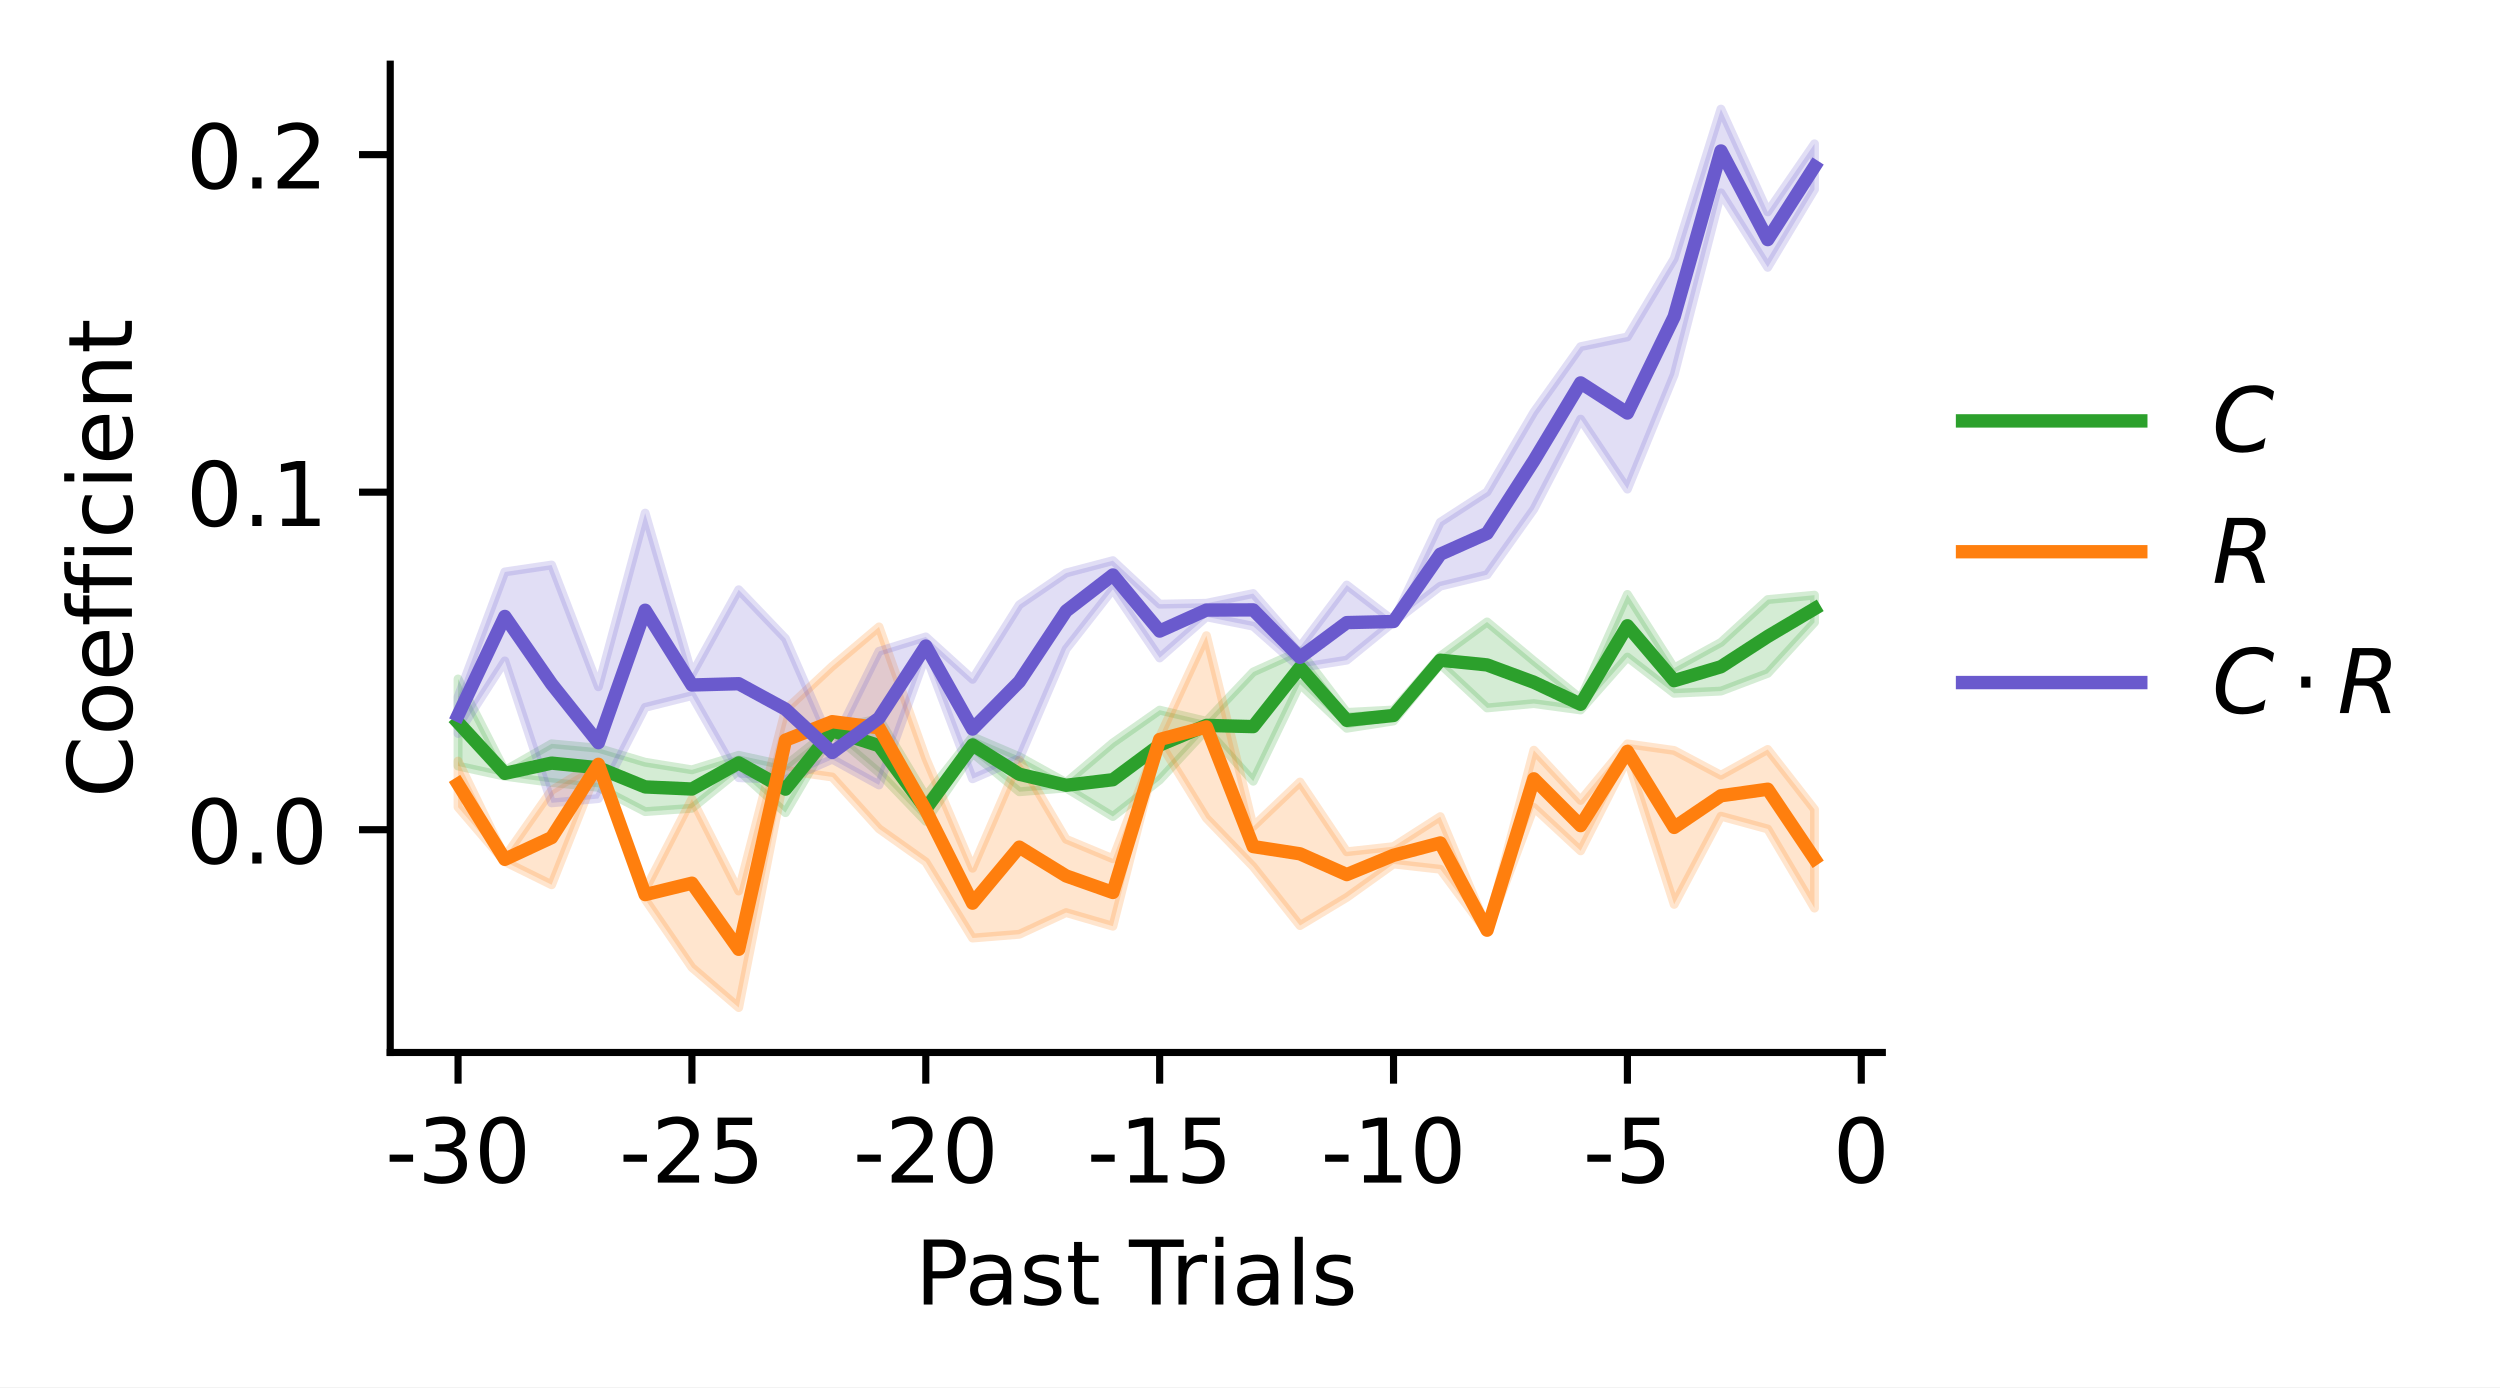
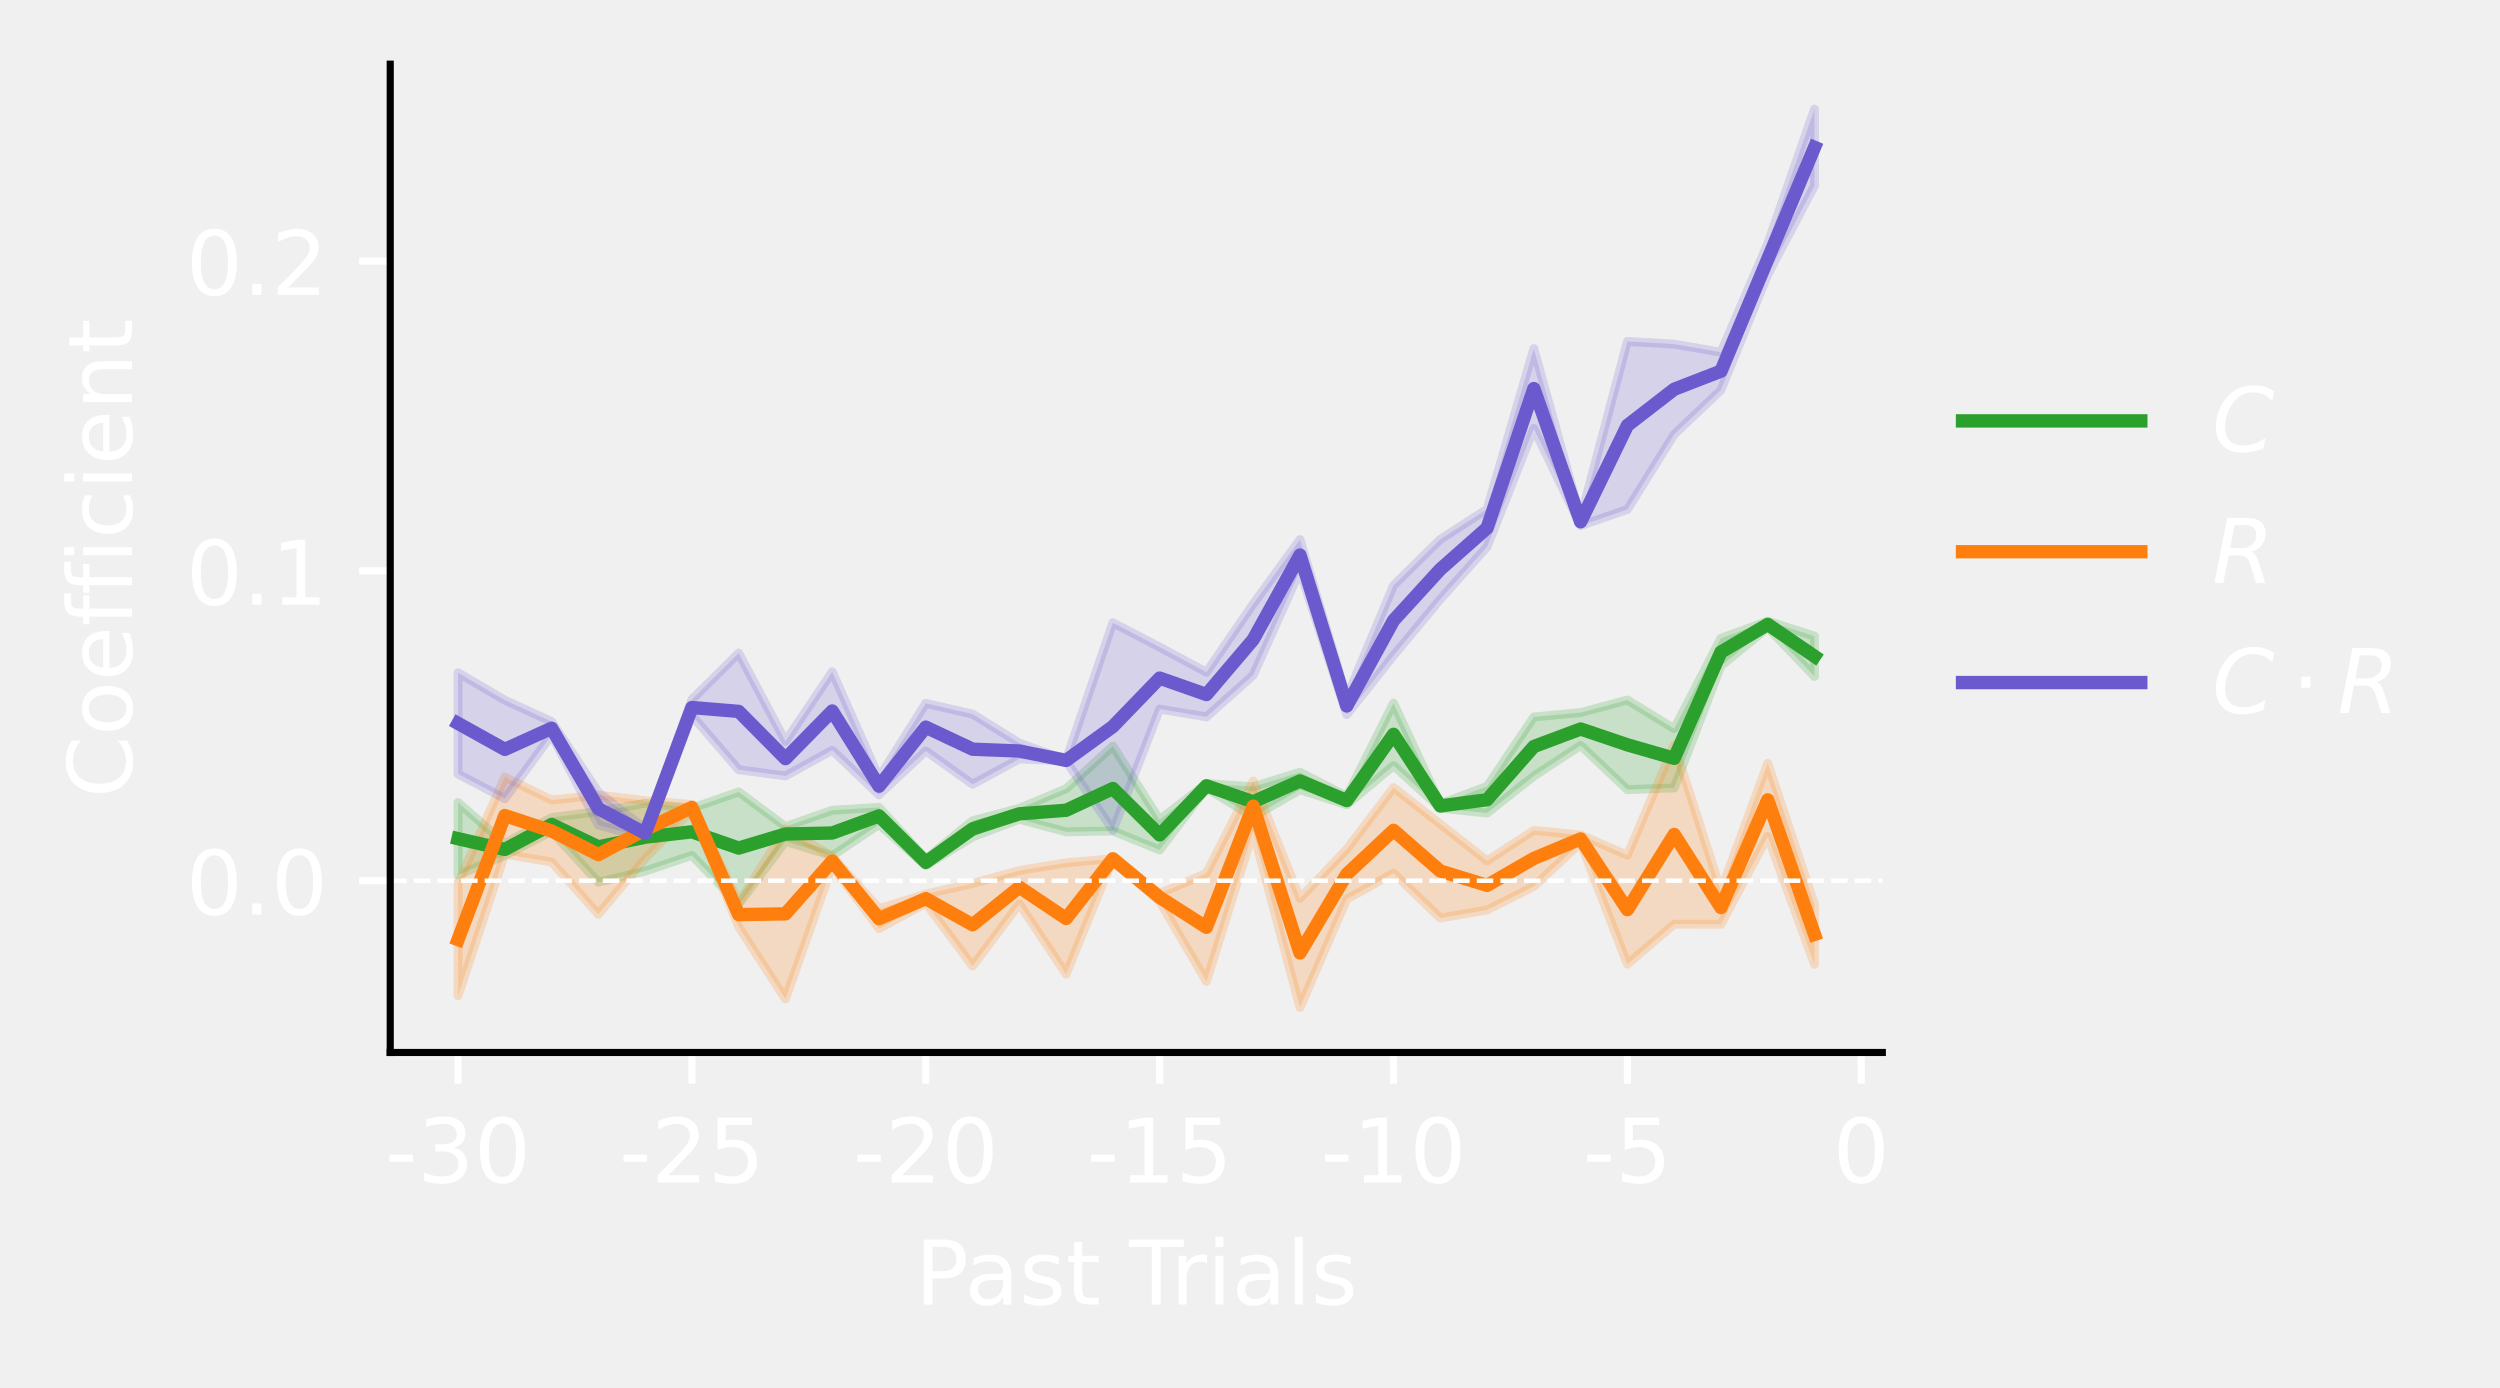
<svg xmlns="http://www.w3.org/2000/svg" xmlns:xlink="http://www.w3.org/1999/xlink" width="280.481pt" height="155.636pt" viewBox="0 0 280.481 155.636" version="1.1">
  <defs>
    <style type="text/css">*{stroke-linejoin: round; stroke-linecap: butt}</style>
  </defs>
  <g id="figure_1">
    <g id="patch_1">
-       <path d="M 0 155.636  L 280.481 155.636  L 280.481 0  L 0 0  z " style="fill: #ffffff" />
+       <path d="M 0 155.636  L 280.481 155.636  L 280.481 0  L 0 0  L 0 155.636  z " style="fill: none" />
    </g>
    <g id="axes_1">
      <g id="patch_2">
-         <path d="M 43.781 118.08  L 211.181 118.08  L 211.181 7.2  L 43.781 7.2  z " style="fill: #ffffff" />
+         <path d="M 43.781 118.08  L 211.181 118.08  L 211.181 7.2  L 43.781 7.2  L 43.781 118.08  z " style="fill: none" />
      </g>
      <g id="PolyCollection_1">
        <defs>
-           <path id="m3afc4af453" d="M 51.39 -79.458  L 51.39 -69.695  L 56.638 -68.549  L 61.886 -67.853  L 67.133 -67.301  L 72.381 -64.578  L 77.629 -64.958  L 82.876 -69.192  L 88.124 -64.463  L 93.372 -73.413  L 98.619 -68.961  L 103.867 -63.495  L 109.114 -71.144  L 114.362 -66.806  L 119.61 -67.229  L 124.857 -64.029  L 130.105 -68.134  L 135.353 -73.79  L 140.6 -67.99  L 145.848 -78.887  L 151.096 -73.93  L 156.343 -74.749  L 161.591 -81.119  L 166.839 -76.212  L 172.086 -76.7  L 177.334 -75.985  L 182.582 -81.914  L 187.829 -77.856  L 193.077 -78.101  L 198.325 -80.094  L 203.572 -85.817  L 203.572 -88.862  L 203.572 -88.862  L 198.325 -88.366  L 193.077 -83.56  L 187.829 -80.683  L 182.582 -88.945  L 177.334 -77.261  L 172.086 -81.484  L 166.839 -85.86  L 161.591 -82.014  L 156.343 -75.983  L 151.096 -75.708  L 145.848 -82.6  L 140.6 -80.24  L 135.353 -74.714  L 130.105 -75.965  L 124.857 -72.286  L 119.61 -67.838  L 114.362 -70.735  L 109.114 -72.975  L 103.867 -66.29  L 98.619 -74.996  L 93.372 -73.887  L 88.124 -69.742  L 82.876 -70.894  L 77.629 -69.268  L 72.381 -70.118  L 67.133 -71.69  L 61.886 -72.186  L 56.638 -69.192  L 51.39 -79.458  z " style="stroke: #2ca02c; stroke-opacity: 0.2" />
+           <path id="me9a89e847e" d="M 51.39 -65.607  L 51.39 -57.48  L 56.638 -59.661  L 61.886 -62.36  L 67.133 -56.659  L 72.381 -57.906  L 77.629 -59.667  L 82.876 -54.186  L 88.124 -61.24  L 93.372 -59.622  L 98.619 -63.144  L 103.867 -58.513  L 109.114 -61.74  L 114.362 -63.721  L 119.61 -62.312  L 124.857 -62.405  L 130.105 -60.273  L 135.353 -67.219  L 140.6 -63.99  L 145.848 -67.046  L 151.096 -65.336  L 156.343 -69.741  L 161.591 -64.971  L 166.839 -64.417  L 172.086 -68.565  L 177.334 -72.004  L 182.582 -67.046  L 187.829 -67.236  L 193.077 -80.929  L 198.325 -85.223  L 203.572 -79.743  L 203.572 -84.271  L 203.572 -84.271  L 198.325 -85.945  L 193.077 -84.025  L 187.829 -73.878  L 182.582 -77.099  L 177.334 -75.694  L 172.086 -75.2  L 166.839 -67.409  L 161.591 -65.453  L 156.343 -76.754  L 151.096 -66.304  L 145.848 -68.993  L 140.6 -67.367  L 135.353 -67.734  L 130.105 -63.665  L 124.857 -71.933  L 119.61 -67.149  L 114.362 -64.946  L 109.114 -63.55  L 103.867 -59.27  L 98.619 -65.054  L 93.372 -64.737  L 88.124 -62.893  L 82.876 -66.791  L 77.629 -64.958  L 72.381 -65.516  L 67.133 -64.59  L 61.886 -63.919  L 56.638 -61.01  L 51.39 -65.607  z " style="stroke: #2ca02c; stroke-opacity: 0.2" />
        </defs>
-         <g clip-path="url(#p8e1ccdf29e)">
-           <use xlink:href="#m3afc4af453" x="0" y="155.636" style="fill: #2ca02c; fill-opacity: 0.2; stroke: #2ca02c; stroke-opacity: 0.2" />
+         <g clip-path="url(#p388dcde4df)">
+           <use xlink:href="#me9a89e847e" x="0" y="155.636" style="fill: #2ca02c; fill-opacity: 0.2; stroke: #2ca02c; stroke-opacity: 0.2" />
        </g>
      </g>
      <g id="PolyCollection_2">
        <defs>
-           <path id="m45673ff14e" d="M 51.39 -70.244  L 51.39 -65.086  L 56.638 -58.963  L 61.886 -56.373  L 67.133 -69.609  L 72.381 -54.739  L 77.629 -47.1  L 82.876 -42.596  L 88.124 -69.208  L 93.372 -68.461  L 98.619 -62.659  L 103.867 -58.935  L 109.114 -50.395  L 114.362 -50.819  L 119.61 -53.25  L 124.857 -51.723  L 130.105 -72.372  L 135.353 -63.846  L 140.6 -58.412  L 145.848 -51.796  L 151.096 -54.955  L 156.343 -58.706  L 161.591 -58.113  L 166.839 -51.048  L 172.086 -65.046  L 177.334 -60.18  L 182.582 -70.489  L 187.829 -54.176  L 193.077 -64.064  L 198.325 -62.632  L 203.572 -53.756  L 203.572 -64.825  L 203.572 -64.825  L 198.325 -71.552  L 193.077 -68.654  L 187.829 -71.439  L 182.582 -72.179  L 177.334 -65.836  L 172.086 -71.467  L 166.839 -51.515  L 161.591 -64.015  L 156.343 -60.653  L 151.096 -60.073  L 145.848 -67.895  L 140.6 -62.905  L 135.353 -84.318  L 130.105 -72.972  L 124.857 -59.292  L 119.61 -61.477  L 114.362 -70.366  L 109.114 -58.227  L 103.867 -70.561  L 98.619 -85.302  L 93.372 -80.88  L 88.124 -75.984  L 82.876 -55.669  L 77.629 -65.996  L 72.381 -55.797  L 67.133 -70.15  L 61.886 -66.96  L 56.638 -59.488  L 51.39 -70.244  z " style="stroke: #ff7f0e; stroke-opacity: 0.2" />
+           <path id="mf53259e0e2" d="M 51.39 -56.523  L 51.39 -43.92  L 56.638 -59.811  L 61.886 -58.929  L 67.133 -53.065  L 72.381 -59.313  L 77.629 -64.721  L 82.876 -51.645  L 88.124 -43.557  L 93.372 -58.492  L 98.619 -51.454  L 103.867 -54.307  L 109.114 -47.247  L 114.362 -54.226  L 119.61 -46.344  L 124.857 -59.274  L 130.105 -54.506  L 135.353 -45.536  L 140.6 -62.358  L 145.848 -42.596  L 151.096 -54.755  L 156.343 -57.68  L 161.591 -52.641  L 166.839 -53.549  L 172.086 -56.185  L 177.334 -61.078  L 182.582 -47.462  L 187.829 -51.954  L 193.077 -51.935  L 198.325 -61.792  L 203.572 -47.443  L 203.572 -54.171  L 203.572 -54.171  L 198.325 -70.004  L 193.077 -55.691  L 187.829 -72.074  L 182.582 -59.696  L 177.334 -61.955  L 172.086 -62.469  L 166.839 -59.06  L 161.591 -63.179  L 156.343 -67.277  L 151.096 -60.359  L 145.848 -54.856  L 140.6 -68.017  L 135.353 -57.666  L 130.105 -55.398  L 124.857 -59.304  L 119.61 -58.835  L 114.362 -57.969  L 109.114 -56.519  L 103.867 -55.326  L 98.619 -53.684  L 93.372 -59.563  L 88.124 -62.661  L 82.876 -54.4  L 77.629 -65.378  L 72.381 -65.799  L 67.133 -66.438  L 61.886 -65.882  L 56.638 -68.462  L 51.39 -56.523  z " style="stroke: #ff7f0e; stroke-opacity: 0.2" />
        </defs>
-         <g clip-path="url(#p8e1ccdf29e)">
-           <use xlink:href="#m45673ff14e" x="0" y="155.636" style="fill: #ff7f0e; fill-opacity: 0.2; stroke: #ff7f0e; stroke-opacity: 0.2" />
+         <g clip-path="url(#p388dcde4df)">
+           <use xlink:href="#mf53259e0e2" x="0" y="155.636" style="fill: #ff7f0e; fill-opacity: 0.2; stroke: #ff7f0e; stroke-opacity: 0.2" />
        </g>
      </g>
      <g id="PolyCollection_3">
        <defs>
-           <path id="mde45c2854f" d="M 51.39 -77.448  L 51.39 -73.343  L 56.638 -81.484  L 61.886 -65.56  L 67.133 -66.046  L 72.381 -76.276  L 77.629 -77.59  L 82.876 -68.388  L 88.124 -68.155  L 93.372 -70.46  L 98.619 -67.567  L 103.867 -82.127  L 109.114 -68.264  L 114.362 -70.55  L 119.61 -82.816  L 124.857 -89.524  L 130.105 -81.818  L 135.353 -86.432  L 140.6 -85.379  L 145.848 -80.742  L 151.096 -81.573  L 156.343 -85.841  L 161.591 -89.872  L 166.839 -91.157  L 172.086 -98.522  L 177.334 -108.611  L 182.582 -100.763  L 187.829 -113.598  L 193.077 -134.002  L 198.325 -125.643  L 203.572 -134.388  L 203.572 -139.501  L 203.572 -139.501  L 198.325 -131.867  L 193.077 -143.396  L 187.829 -126.616  L 182.582 -117.837  L 177.334 -116.743  L 172.086 -109.384  L 166.839 -100.444  L 161.591 -97.043  L 156.343 -85.975  L 151.096 -89.997  L 145.848 -83.041  L 140.6 -89.043  L 135.353 -87.953  L 130.105 -87.852  L 124.857 -92.735  L 119.61 -91.353  L 114.362 -87.777  L 109.114 -79.42  L 103.867 -84.178  L 98.619 -82.563  L 93.372 -71.968  L 88.124 -83.987  L 82.876 -89.47  L 77.629 -79.981  L 72.381 -98.068  L 67.133 -78.586  L 61.886 -92.245  L 56.638 -91.467  L 51.39 -77.448  z " style="stroke: #6a5acd; stroke-opacity: 0.2" />
+           <path id="mba14f922fe" d="M 51.39 -80.156  L 51.39 -68.803  L 56.638 -66.03  L 61.886 -73.186  L 67.133 -63.08  L 72.381 -61.636  L 77.629 -75.354  L 82.876 -69.279  L 88.124 -68.585  L 93.372 -71.469  L 98.619 -66.471  L 103.867 -71.388  L 109.114 -67.647  L 114.362 -70.491  L 119.61 -70.271  L 124.857 -62.477  L 130.105 -76.086  L 135.353 -75.205  L 140.6 -79.89  L 145.848 -91.619  L 151.096 -75.467  L 156.343 -82.092  L 161.591 -88.404  L 166.839 -94.293  L 172.086 -107.559  L 177.334 -96.668  L 182.582 -98.48  L 187.829 -106.899  L 193.077 -111.88  L 198.325 -124.821  L 203.572 -134.803  L 203.572 -143.396  L 203.572 -143.396  L 198.325 -128.299  L 193.077 -116.117  L 187.829 -117.029  L 182.582 -117.329  L 177.334 -97.526  L 172.086 -116.521  L 166.839 -98.508  L 161.591 -95.124  L 156.343 -89.961  L 151.096 -77.404  L 145.848 -95.101  L 140.6 -87.874  L 135.353 -80.221  L 130.105 -83.03  L 124.857 -85.77  L 119.61 -70.372  L 114.362 -72.263  L 109.114 -75.517  L 103.867 -76.725  L 98.619 -68.4  L 93.372 -80.266  L 88.124 -72.465  L 82.876 -82.366  L 77.629 -77.158  L 72.381 -62.649  L 67.133 -66.75  L 61.886 -74.68  L 56.638 -77.087  L 51.39 -80.156  z " style="stroke: #6a5acd; stroke-opacity: 0.2" />
        </defs>
-         <g clip-path="url(#p8e1ccdf29e)">
-           <use xlink:href="#mde45c2854f" x="0" y="155.636" style="fill: #6a5acd; fill-opacity: 0.2; stroke: #6a5acd; stroke-opacity: 0.2" />
+         <g clip-path="url(#p388dcde4df)">
+           <use xlink:href="#mba14f922fe" x="0" y="155.636" style="fill: #6a5acd; fill-opacity: 0.2; stroke: #6a5acd; stroke-opacity: 0.2" />
        </g>
      </g>
      <g id="matplotlib.axis_1">
        <g id="xtick_1">
          <g id="line2d_1">
            <defs>
-               <path id="me66a4bb0cf" d="M 0 0  L 0 3.5  " style="stroke: #000000; stroke-width: 0.8" />
-             </defs>
-             <g>
-               <use xlink:href="#me66a4bb0cf" x="51.39" y="118.08" style="stroke: #000000; stroke-width: 0.8" />
+               <path id="m4742716e54" d="M 0 0  L 0 3.5  " style="stroke: #ffffff; stroke-width: 0.8" />
+             </defs>
+             <g>
+               <use xlink:href="#m4742716e54" x="51.39" y="118.08" style="fill: #ffffff; stroke: #ffffff; stroke-width: 0.8" />
            </g>
          </g>
          <g id="text_1">
-             <g transform="translate(43.22393 132.6784) scale(0.1 -0.1)">
+             <g style="fill: #ffffff" transform="translate(43.22393 132.6784) scale(0.1 -0.1)">
              <defs>
                <path id="DejaVuSans-2d" d="M 313 2009  L 1997 2009  L 1997 1497  L 313 1497  L 313 2009  z " transform="scale(0.015625)" />
                <path id="DejaVuSans-33" d="M 2597 2516  Q 3050 2419 3304 2112  Q 3559 1806 3559 1356  Q 3559 666 3084 287  Q 2609 -91 1734 -91  Q 1441 -91 1130 -33  Q 819 25 488 141  L 488 750  Q 750 597 1062 519  Q 1375 441 1716 441  Q 2309 441 2620 675  Q 2931 909 2931 1356  Q 2931 1769 2642 2001  Q 2353 2234 1838 2234  L 1294 2234  L 1294 2753  L 1863 2753  Q 2328 2753 2575 2939  Q 2822 3125 2822 3475  Q 2822 3834 2567 4026  Q 2313 4219 1838 4219  Q 1578 4219 1281 4162  Q 984 4106 628 3988  L 628 4550  Q 988 4650 1302 4700  Q 1616 4750 1894 4750  Q 2613 4750 3031 4423  Q 3450 4097 3450 3541  Q 3450 3153 3228 2886  Q 3006 2619 2597 2516  z " transform="scale(0.015625)" />
                <path id="DejaVuSans-30" d="M 2034 4250  Q 1547 4250 1301 3770  Q 1056 3291 1056 2328  Q 1056 1369 1301 889  Q 1547 409 2034 409  Q 2525 409 2770 889  Q 3016 1369 3016 2328  Q 3016 3291 2770 3770  Q 2525 4250 2034 4250  z M 2034 4750  Q 2819 4750 3233 4129  Q 3647 3509 3647 2328  Q 3647 1150 3233 529  Q 2819 -91 2034 -91  Q 1250 -91 836 529  Q 422 1150 422 2328  Q 422 3509 836 4129  Q 1250 4750 2034 4750  z " transform="scale(0.015625)" />
              </defs>
              <use xlink:href="#DejaVuSans-2d" />
              <use xlink:href="#DejaVuSans-33" x="36.084" />
              <use xlink:href="#DejaVuSans-30" x="99.707" />
            </g>
          </g>
        </g>
        <g id="xtick_2">
          <g id="line2d_2">
            <g>
-               <use xlink:href="#me66a4bb0cf" x="77.629" y="118.08" style="stroke: #000000; stroke-width: 0.8" />
+               <use xlink:href="#m4742716e54" x="77.629" y="118.08" style="fill: #ffffff; stroke: #ffffff; stroke-width: 0.8" />
            </g>
          </g>
          <g id="text_2">
-             <g transform="translate(69.46218 132.6784) scale(0.1 -0.1)">
+             <g style="fill: #ffffff" transform="translate(69.46218 132.6784) scale(0.1 -0.1)">
              <defs>
                <path id="DejaVuSans-32" d="M 1228 531  L 3431 531  L 3431 0  L 469 0  L 469 531  Q 828 903 1448 1529  Q 2069 2156 2228 2338  Q 2531 2678 2651 2914  Q 2772 3150 2772 3378  Q 2772 3750 2511 3984  Q 2250 4219 1831 4219  Q 1534 4219 1204 4116  Q 875 4013 500 3803  L 500 4441  Q 881 4594 1212 4672  Q 1544 4750 1819 4750  Q 2544 4750 2975 4387  Q 3406 4025 3406 3419  Q 3406 3131 3298 2873  Q 3191 2616 2906 2266  Q 2828 2175 2409 1742  Q 1991 1309 1228 531  z " transform="scale(0.015625)" />
                <path id="DejaVuSans-35" d="M 691 4666  L 3169 4666  L 3169 4134  L 1269 4134  L 1269 2991  Q 1406 3038 1543 3061  Q 1681 3084 1819 3084  Q 2600 3084 3056 2656  Q 3513 2228 3513 1497  Q 3513 744 3044 326  Q 2575 -91 1722 -91  Q 1428 -91 1123 -41  Q 819 9 494 109  L 494 744  Q 775 591 1075 516  Q 1375 441 1709 441  Q 2250 441 2565 725  Q 2881 1009 2881 1497  Q 2881 1984 2565 2268  Q 2250 2553 1709 2553  Q 1456 2553 1204 2497  Q 953 2441 691 2322  L 691 4666  z " transform="scale(0.015625)" />
              </defs>
              <use xlink:href="#DejaVuSans-2d" />
              <use xlink:href="#DejaVuSans-32" x="36.084" />
              <use xlink:href="#DejaVuSans-35" x="99.707" />
            </g>
          </g>
        </g>
        <g id="xtick_3">
          <g id="line2d_3">
            <g>
-               <use xlink:href="#me66a4bb0cf" x="103.867" y="118.08" style="stroke: #000000; stroke-width: 0.8" />
+               <use xlink:href="#m4742716e54" x="103.867" y="118.08" style="fill: #ffffff; stroke: #ffffff; stroke-width: 0.8" />
            </g>
          </g>
          <g id="text_3">
-             <g transform="translate(95.70042 132.6784) scale(0.1 -0.1)">
+             <g style="fill: #ffffff" transform="translate(95.70042 132.6784) scale(0.1 -0.1)">
              <use xlink:href="#DejaVuSans-2d" />
              <use xlink:href="#DejaVuSans-32" x="36.084" />
              <use xlink:href="#DejaVuSans-30" x="99.707" />
            </g>
          </g>
        </g>
        <g id="xtick_4">
          <g id="line2d_4">
            <g>
-               <use xlink:href="#me66a4bb0cf" x="130.105" y="118.08" style="stroke: #000000; stroke-width: 0.8" />
+               <use xlink:href="#m4742716e54" x="130.105" y="118.08" style="fill: #ffffff; stroke: #ffffff; stroke-width: 0.8" />
            </g>
          </g>
          <g id="text_4">
-             <g transform="translate(121.9387 132.6784) scale(0.1 -0.1)">
+             <g style="fill: #ffffff" transform="translate(121.9387 132.6784) scale(0.1 -0.1)">
              <defs>
                <path id="DejaVuSans-31" d="M 794 531  L 1825 531  L 1825 4091  L 703 3866  L 703 4441  L 1819 4666  L 2450 4666  L 2450 531  L 3481 531  L 3481 0  L 794 0  L 794 531  z " transform="scale(0.015625)" />
              </defs>
              <use xlink:href="#DejaVuSans-2d" />
              <use xlink:href="#DejaVuSans-31" x="36.084" />
              <use xlink:href="#DejaVuSans-35" x="99.707" />
            </g>
          </g>
        </g>
        <g id="xtick_5">
          <g id="line2d_5">
            <g>
-               <use xlink:href="#me66a4bb0cf" x="156.343" y="118.08" style="stroke: #000000; stroke-width: 0.8" />
+               <use xlink:href="#m4742716e54" x="156.343" y="118.08" style="fill: #ffffff; stroke: #ffffff; stroke-width: 0.8" />
            </g>
          </g>
          <g id="text_5">
-             <g transform="translate(148.1769 132.6784) scale(0.1 -0.1)">
+             <g style="fill: #ffffff" transform="translate(148.1769 132.6784) scale(0.1 -0.1)">
              <use xlink:href="#DejaVuSans-2d" />
              <use xlink:href="#DejaVuSans-31" x="36.084" />
              <use xlink:href="#DejaVuSans-30" x="99.707" />
            </g>
          </g>
        </g>
        <g id="xtick_6">
          <g id="line2d_6">
            <g>
-               <use xlink:href="#me66a4bb0cf" x="182.582" y="118.08" style="stroke: #000000; stroke-width: 0.8" />
+               <use xlink:href="#m4742716e54" x="182.582" y="118.08" style="fill: #ffffff; stroke: #ffffff; stroke-width: 0.8" />
            </g>
          </g>
          <g id="text_6">
-             <g transform="translate(177.5964 132.6784) scale(0.1 -0.1)">
+             <g style="fill: #ffffff" transform="translate(177.5964 132.6784) scale(0.1 -0.1)">
              <use xlink:href="#DejaVuSans-2d" />
              <use xlink:href="#DejaVuSans-35" x="36.084" />
            </g>
          </g>
        </g>
        <g id="xtick_7">
          <g id="line2d_7">
            <g>
-               <use xlink:href="#me66a4bb0cf" x="208.82" y="118.08" style="stroke: #000000; stroke-width: 0.8" />
+               <use xlink:href="#m4742716e54" x="208.82" y="118.08" style="fill: #ffffff; stroke: #ffffff; stroke-width: 0.8" />
            </g>
          </g>
          <g id="text_7">
-             <g transform="translate(205.6386 132.6784) scale(0.1 -0.1)">
+             <g style="fill: #ffffff" transform="translate(205.6386 132.6784) scale(0.1 -0.1)">
              <use xlink:href="#DejaVuSans-30" />
            </g>
          </g>
        </g>
        <g id="text_8">
-           <g transform="translate(102.6547 146.3566) scale(0.1 -0.1)">
+           <g style="fill: #ffffff" transform="translate(102.6547 146.3566) scale(0.1 -0.1)">
            <defs>
              <path id="DejaVuSans-50" d="M 1259 4147  L 1259 2394  L 2053 2394  Q 2494 2394 2734 2622  Q 2975 2850 2975 3272  Q 2975 3691 2734 3919  Q 2494 4147 2053 4147  L 1259 4147  z M 628 4666  L 2053 4666  Q 2838 4666 3239 4311  Q 3641 3956 3641 3272  Q 3641 2581 3239 2228  Q 2838 1875 2053 1875  L 1259 1875  L 1259 0  L 628 0  L 628 4666  z " transform="scale(0.015625)" />
              <path id="DejaVuSans-61" d="M 2194 1759  Q 1497 1759 1228 1600  Q 959 1441 959 1056  Q 959 750 1161 570  Q 1363 391 1709 391  Q 2188 391 2477 730  Q 2766 1069 2766 1631  L 2766 1759  L 2194 1759  z M 3341 1997  L 3341 0  L 2766 0  L 2766 531  Q 2569 213 2275 61  Q 1981 -91 1556 -91  Q 1019 -91 701 211  Q 384 513 384 1019  Q 384 1609 779 1909  Q 1175 2209 1959 2209  L 2766 2209  L 2766 2266  Q 2766 2663 2505 2880  Q 2244 3097 1772 3097  Q 1472 3097 1187 3025  Q 903 2953 641 2809  L 641 3341  Q 956 3463 1253 3523  Q 1550 3584 1831 3584  Q 2591 3584 2966 3190  Q 3341 2797 3341 1997  z " transform="scale(0.015625)" />
              <path id="DejaVuSans-73" d="M 2834 3397  L 2834 2853  Q 2591 2978 2328 3040  Q 2066 3103 1784 3103  Q 1356 3103 1142 2972  Q 928 2841 928 2578  Q 928 2378 1081 2264  Q 1234 2150 1697 2047  L 1894 2003  Q 2506 1872 2764 1633  Q 3022 1394 3022 966  Q 3022 478 2636 193  Q 2250 -91 1575 -91  Q 1294 -91 989 -36  Q 684 19 347 128  L 347 722  Q 666 556 975 473  Q 1284 391 1588 391  Q 1994 391 2212 530  Q 2431 669 2431 922  Q 2431 1156 2273 1281  Q 2116 1406 1581 1522  L 1381 1569  Q 847 1681 609 1914  Q 372 2147 372 2553  Q 372 3047 722 3315  Q 1072 3584 1716 3584  Q 2034 3584 2315 3537  Q 2597 3491 2834 3397  z " transform="scale(0.015625)" />
              <path id="DejaVuSans-74" d="M 1172 4494  L 1172 3500  L 2356 3500  L 2356 3053  L 1172 3053  L 1172 1153  Q 1172 725 1289 603  Q 1406 481 1766 481  L 2356 481  L 2356 0  L 1766 0  Q 1100 0 847 248  Q 594 497 594 1153  L 594 3053  L 172 3053  L 172 3500  L 594 3500  L 594 4494  L 1172 4494  z " transform="scale(0.015625)" />
              <path id="DejaVuSans-20" transform="scale(0.015625)" />
              <path id="DejaVuSans-54" d="M -19 4666  L 3928 4666  L 3928 4134  L 2272 4134  L 2272 0  L 1638 0  L 1638 4134  L -19 4134  L -19 4666  z " transform="scale(0.015625)" />
              <path id="DejaVuSans-72" d="M 2631 2963  Q 2534 3019 2420 3045  Q 2306 3072 2169 3072  Q 1681 3072 1420 2755  Q 1159 2438 1159 1844  L 1159 0  L 581 0  L 581 3500  L 1159 3500  L 1159 2956  Q 1341 3275 1631 3429  Q 1922 3584 2338 3584  Q 2397 3584 2469 3576  Q 2541 3569 2628 3553  L 2631 2963  z " transform="scale(0.015625)" />
              <path id="DejaVuSans-69" d="M 603 3500  L 1178 3500  L 1178 0  L 603 0  L 603 3500  z M 603 4863  L 1178 4863  L 1178 4134  L 603 4134  L 603 4863  z " transform="scale(0.015625)" />
              <path id="DejaVuSans-6c" d="M 603 4863  L 1178 4863  L 1178 0  L 603 0  L 603 4863  z " transform="scale(0.015625)" />
            </defs>
            <use xlink:href="#DejaVuSans-50" />
            <use xlink:href="#DejaVuSans-61" x="55.803" />
            <use xlink:href="#DejaVuSans-73" x="117.082" />
            <use xlink:href="#DejaVuSans-74" x="169.182" />
            <use xlink:href="#DejaVuSans-20" x="208.391" />
            <use xlink:href="#DejaVuSans-54" x="240.178" />
            <use xlink:href="#DejaVuSans-72" x="286.512" />
            <use xlink:href="#DejaVuSans-69" x="327.625" />
            <use xlink:href="#DejaVuSans-61" x="355.408" />
            <use xlink:href="#DejaVuSans-6c" x="416.688" />
            <use xlink:href="#DejaVuSans-73" x="444.471" />
          </g>
        </g>
      </g>
      <g id="matplotlib.axis_2">
        <g id="ytick_1">
          <g id="line2d_8">
            <defs>
-               <path id="m5a508ff059" d="M 0 0  L -3.5 0  " style="stroke: #000000; stroke-width: 0.8" />
-             </defs>
-             <g>
-               <use xlink:href="#m5a508ff059" x="43.781" y="93.084" style="stroke: #000000; stroke-width: 0.8" />
+               <path id="mec9b5a8a30" d="M 0 0  L -3.5 0  " style="stroke: #ffffff; stroke-width: 0.8" />
+             </defs>
+             <g>
+               <use xlink:href="#mec9b5a8a30" x="43.781" y="98.807" style="fill: #ffffff; stroke: #ffffff; stroke-width: 0.8" />
            </g>
          </g>
          <g id="text_9">
-             <g transform="translate(20.87813 96.88322) scale(0.1 -0.1)">
+             <g style="fill: #ffffff" transform="translate(20.87813 102.6064) scale(0.1 -0.1)">
              <defs>
                <path id="DejaVuSans-2e" d="M 684 794  L 1344 794  L 1344 0  L 684 0  L 684 794  z " transform="scale(0.015625)" />
              </defs>
              <use xlink:href="#DejaVuSans-30" />
              <use xlink:href="#DejaVuSans-2e" x="63.623" />
              <use xlink:href="#DejaVuSans-30" x="95.41" />
            </g>
          </g>
        </g>
        <g id="ytick_2">
          <g id="line2d_9">
            <g>
-               <use xlink:href="#m5a508ff059" x="43.781" y="55.215" style="stroke: #000000; stroke-width: 0.8" />
+               <use xlink:href="#mec9b5a8a30" x="43.781" y="64.045" style="fill: #ffffff; stroke: #ffffff; stroke-width: 0.8" />
            </g>
          </g>
          <g id="text_10">
-             <g transform="translate(20.87813 59.0141) scale(0.1 -0.1)">
+             <g style="fill: #ffffff" transform="translate(20.87813 67.84462) scale(0.1 -0.1)">
              <use xlink:href="#DejaVuSans-30" />
              <use xlink:href="#DejaVuSans-2e" x="63.623" />
              <use xlink:href="#DejaVuSans-31" x="95.41" />
            </g>
          </g>
        </g>
        <g id="ytick_3">
          <g id="line2d_10">
            <g>
-               <use xlink:href="#m5a508ff059" x="43.781" y="17.346" style="stroke: #000000; stroke-width: 0.8" />
+               <use xlink:href="#mec9b5a8a30" x="43.781" y="29.284" style="fill: #ffffff; stroke: #ffffff; stroke-width: 0.8" />
            </g>
          </g>
          <g id="text_11">
-             <g transform="translate(20.87813 21.14498) scale(0.1 -0.1)">
+             <g style="fill: #ffffff" transform="translate(20.87813 33.08286) scale(0.1 -0.1)">
              <use xlink:href="#DejaVuSans-30" />
              <use xlink:href="#DejaVuSans-2e" x="63.623" />
              <use xlink:href="#DejaVuSans-32" x="95.41" />
            </g>
          </g>
        </g>
        <g id="text_12">
-           <g transform="translate(14.79844 89.52047) rotate(-90) scale(0.1 -0.1)">
+           <g style="fill: #ffffff" transform="translate(14.79844 89.52047) rotate(-90) scale(0.1 -0.1)">
            <defs>
              <path id="DejaVuSans-43" d="M 4122 4306  L 4122 3641  Q 3803 3938 3442 4084  Q 3081 4231 2675 4231  Q 1875 4231 1450 3742  Q 1025 3253 1025 2328  Q 1025 1406 1450 917  Q 1875 428 2675 428  Q 3081 428 3442 575  Q 3803 722 4122 1019  L 4122 359  Q 3791 134 3420 21  Q 3050 -91 2638 -91  Q 1578 -91 968 557  Q 359 1206 359 2328  Q 359 3453 968 4101  Q 1578 4750 2638 4750  Q 3056 4750 3426 4639  Q 3797 4528 4122 4306  z " transform="scale(0.015625)" />
              <path id="DejaVuSans-6f" d="M 1959 3097  Q 1497 3097 1228 2736  Q 959 2375 959 1747  Q 959 1119 1226 758  Q 1494 397 1959 397  Q 2419 397 2687 759  Q 2956 1122 2956 1747  Q 2956 2369 2687 2733  Q 2419 3097 1959 3097  z M 1959 3584  Q 2709 3584 3137 3096  Q 3566 2609 3566 1747  Q 3566 888 3137 398  Q 2709 -91 1959 -91  Q 1206 -91 779 398  Q 353 888 353 1747  Q 353 2609 779 3096  Q 1206 3584 1959 3584  z " transform="scale(0.015625)" />
              <path id="DejaVuSans-65" d="M 3597 1894  L 3597 1613  L 953 1613  Q 991 1019 1311 708  Q 1631 397 2203 397  Q 2534 397 2845 478  Q 3156 559 3463 722  L 3463 178  Q 3153 47 2828 -22  Q 2503 -91 2169 -91  Q 1331 -91 842 396  Q 353 884 353 1716  Q 353 2575 817 3079  Q 1281 3584 2069 3584  Q 2775 3584 3186 3129  Q 3597 2675 3597 1894  z M 3022 2063  Q 3016 2534 2758 2815  Q 2500 3097 2075 3097  Q 1594 3097 1305 2825  Q 1016 2553 972 2059  L 3022 2063  z " transform="scale(0.015625)" />
              <path id="DejaVuSans-66" d="M 2375 4863  L 2375 4384  L 1825 4384  Q 1516 4384 1395 4259  Q 1275 4134 1275 3809  L 1275 3500  L 2222 3500  L 2222 3053  L 1275 3053  L 1275 0  L 697 0  L 697 3053  L 147 3053  L 147 3500  L 697 3500  L 697 3744  Q 697 4328 969 4595  Q 1241 4863 1831 4863  L 2375 4863  z " transform="scale(0.015625)" />
              <path id="DejaVuSans-63" d="M 3122 3366  L 3122 2828  Q 2878 2963 2633 3030  Q 2388 3097 2138 3097  Q 1578 3097 1268 2742  Q 959 2388 959 1747  Q 959 1106 1268 751  Q 1578 397 2138 397  Q 2388 397 2633 464  Q 2878 531 3122 666  L 3122 134  Q 2881 22 2623 -34  Q 2366 -91 2075 -91  Q 1284 -91 818 406  Q 353 903 353 1747  Q 353 2603 823 3093  Q 1294 3584 2113 3584  Q 2378 3584 2631 3529  Q 2884 3475 3122 3366  z " transform="scale(0.015625)" />
              <path id="DejaVuSans-6e" d="M 3513 2113  L 3513 0  L 2938 0  L 2938 2094  Q 2938 2591 2744 2837  Q 2550 3084 2163 3084  Q 1697 3084 1428 2787  Q 1159 2491 1159 1978  L 1159 0  L 581 0  L 581 3500  L 1159 3500  L 1159 2956  Q 1366 3272 1645 3428  Q 1925 3584 2291 3584  Q 2894 3584 3203 3211  Q 3513 2838 3513 2113  z " transform="scale(0.015625)" />
            </defs>
            <use xlink:href="#DejaVuSans-43" />
            <use xlink:href="#DejaVuSans-6f" x="69.824" />
            <use xlink:href="#DejaVuSans-65" x="131.006" />
            <use xlink:href="#DejaVuSans-66" x="192.529" />
            <use xlink:href="#DejaVuSans-66" x="227.734" />
            <use xlink:href="#DejaVuSans-69" x="262.939" />
            <use xlink:href="#DejaVuSans-63" x="290.723" />
            <use xlink:href="#DejaVuSans-69" x="345.703" />
            <use xlink:href="#DejaVuSans-65" x="373.486" />
            <use xlink:href="#DejaVuSans-6e" x="435.01" />
            <use xlink:href="#DejaVuSans-74" x="498.389" />
          </g>
        </g>
      </g>
      <g id="line2d_11">
-         <path d="M 51.39 81.06  L 56.638 86.766  L 61.886 85.616  L 67.133 86.141  L 72.381 88.288  L 77.629 88.523  L 82.876 85.593  L 88.124 88.534  L 93.372 81.986  L 98.619 83.658  L 103.867 90.744  L 109.114 83.577  L 114.362 86.866  L 119.61 88.103  L 124.857 87.478  L 130.105 83.587  L 135.353 81.384  L 140.6 81.521  L 145.848 74.893  L 151.096 80.817  L 156.343 80.27  L 161.591 74.07  L 166.839 74.6  L 172.086 76.544  L 177.334 79.013  L 182.582 70.207  L 187.829 76.367  L 193.077 74.805  L 198.325 71.406  L 203.572 68.296  " clip-path="url(#p8e1ccdf29e)" style="fill: none; stroke: #2ca02c; stroke-width: 1.5; stroke-linecap: square" />
+         <path d="M 51.39 94.093  L 56.638 95.3  L 61.886 92.497  L 67.133 95.012  L 72.381 93.925  L 77.629 93.324  L 82.876 95.148  L 88.124 93.57  L 93.372 93.457  L 98.619 91.537  L 103.867 96.745  L 109.114 92.991  L 114.362 91.303  L 119.61 90.906  L 124.857 88.467  L 130.105 93.667  L 135.353 88.16  L 140.6 89.958  L 145.848 87.617  L 151.096 89.816  L 156.343 82.389  L 161.591 90.424  L 166.839 89.723  L 172.086 83.754  L 177.334 81.787  L 182.582 83.564  L 187.829 85.079  L 193.077 73.159  L 198.325 70.052  L 203.572 73.63  " clip-path="url(#p388dcde4df)" style="fill: none; stroke: #2ca02c; stroke-width: 1.5; stroke-linecap: square" />
      </g>
      <g id="line2d_12">
-         <path d="M 51.39 87.971  L 56.638 96.411  L 61.886 93.97  L 67.133 85.757  L 72.381 100.368  L 77.629 99.088  L 82.876 106.504  L 88.124 83.04  L 93.372 80.966  L 98.619 81.655  L 103.867 90.888  L 109.114 101.325  L 114.362 95.044  L 119.61 98.273  L 124.857 100.129  L 130.105 82.964  L 135.353 81.555  L 140.6 94.978  L 145.848 95.791  L 151.096 98.122  L 156.343 95.957  L 161.591 94.572  L 166.839 104.355  L 172.086 87.38  L 177.334 92.628  L 182.582 84.302  L 187.829 92.829  L 193.077 89.278  L 198.325 88.544  L 203.572 96.346  " clip-path="url(#p8e1ccdf29e)" style="fill: none; stroke: #ff7f0e; stroke-width: 1.5; stroke-linecap: square" />
+         <path d="M 51.39 105.415  L 56.638 91.5  L 61.886 93.231  L 67.133 95.884  L 72.381 93.08  L 77.629 90.587  L 82.876 102.614  L 88.124 102.527  L 93.372 96.608  L 98.619 103.067  L 103.867 100.819  L 109.114 103.753  L 114.362 99.539  L 119.61 103.047  L 124.857 96.347  L 130.105 100.684  L 135.353 104.035  L 140.6 90.449  L 145.848 106.91  L 151.096 98.079  L 156.343 93.158  L 161.591 97.726  L 166.839 99.332  L 172.086 96.309  L 177.334 94.12  L 182.582 102.057  L 187.829 93.622  L 193.077 101.823  L 198.325 89.738  L 203.572 104.83  " clip-path="url(#p388dcde4df)" style="fill: none; stroke: #ff7f0e; stroke-width: 1.5; stroke-linecap: square" />
      </g>
      <g id="line2d_13">
-         <path d="M 51.39 80.241  L 56.638 69.161  L 61.886 76.734  L 67.133 83.32  L 72.381 68.464  L 77.629 76.851  L 82.876 76.707  L 88.124 79.565  L 93.372 84.422  L 98.619 80.572  L 103.867 72.483  L 109.114 81.794  L 114.362 76.472  L 119.61 68.552  L 124.857 64.507  L 130.105 70.802  L 135.353 68.444  L 140.6 68.426  L 145.848 73.745  L 151.096 69.851  L 156.343 69.728  L 161.591 62.179  L 166.839 59.836  L 172.086 51.683  L 177.334 42.959  L 182.582 46.336  L 187.829 35.529  L 193.077 16.937  L 198.325 26.881  L 203.572 18.692  " clip-path="url(#p8e1ccdf29e)" style="fill: none; stroke: #6a5acd; stroke-width: 1.5; stroke-linecap: square" />
+         <path d="M 51.39 81.157  L 56.638 84.077  L 61.886 81.703  L 67.133 90.721  L 72.381 93.494  L 77.629 79.38  L 82.876 79.814  L 88.124 85.111  L 93.372 79.769  L 98.619 88.201  L 103.867 81.58  L 109.114 84.054  L 114.362 84.259  L 119.61 85.315  L 124.857 81.513  L 130.105 76.078  L 135.353 77.923  L 140.6 71.754  L 145.848 62.276  L 151.096 79.201  L 156.343 69.61  L 161.591 63.872  L 166.839 59.236  L 172.086 43.596  L 177.334 58.539  L 182.582 47.732  L 187.829 43.672  L 193.077 41.638  L 198.325 29.076  L 203.572 16.536  " clip-path="url(#p388dcde4df)" style="fill: none; stroke: #6a5acd; stroke-width: 1.5; stroke-linecap: square" />
+       </g>
+       <g id="line2d_14">
+         <path d="M 43.781 98.807  L 211.181 98.807  " clip-path="url(#p388dcde4df)" style="fill: none; stroke-dasharray: 1.85,0.8; stroke-dashoffset: 0; stroke: #ffffff; stroke-width: 0.5" />
      </g>
      <g id="patch_3">
        <path d="M 43.781 118.08  L 43.781 7.2  " style="fill: none; stroke: #000000; stroke-width: 0.8; stroke-linejoin: miter; stroke-linecap: square" />
      </g>
      <g id="patch_4">
        <path d="M 43.781 118.08  L 211.181 118.08  " style="fill: none; stroke: #000000; stroke-width: 0.8; stroke-linejoin: miter; stroke-linecap: square" />
      </g>
      <g id="legend_1">
-         <g id="line2d_14">
+         <g id="line2d_15">
          <path d="M 220.181 47.221  L 230.181 47.221  L 240.181 47.221  " style="fill: none; stroke: #2ca02c; stroke-width: 1.5; stroke-linecap: square" />
        </g>
        <g id="text_13">
-           <g transform="translate(248.1813 50.72125) scale(0.1 -0.1)">
+           <g style="fill: #ffffff" transform="translate(248.1813 50.72125) scale(0.1 -0.1)">
            <defs>
              <path id="DejaVuSans-Oblique-43" d="M 4447 4306  L 4319 3641  Q 4019 3944 3683 4091  Q 3347 4238 2956 4238  Q 2422 4238 2017 3981  Q 1613 3725 1319 3200  Q 1131 2863 1032 2486  Q 934 2109 934 1728  Q 934 1091 1264 756  Q 1594 422 2222 422  Q 2656 422 3056 561  Q 3456 700 3834 978  L 3688 231  Q 3316 72 2936 -9  Q 2556 -91 2175 -91  Q 1278 -91 773 396  Q 269 884 269 1753  Q 269 2309 461 2846  Q 653 3384 1013 3828  Q 1394 4300 1883 4525  Q 2372 4750 3022 4750  Q 3422 4750 3780 4639  Q 4138 4528 4447 4306  z " transform="scale(0.015625)" />
            </defs>
            <use xlink:href="#DejaVuSans-Oblique-43" transform="translate(0 0.78125)" />
          </g>
        </g>
-         <g id="line2d_15">
+         <g id="line2d_16">
          <path d="M 220.181 61.899  L 230.181 61.899  L 240.181 61.899  " style="fill: none; stroke: #ff7f0e; stroke-width: 1.5; stroke-linecap: square" />
        </g>
        <g id="text_14">
-           <g transform="translate(248.1813 65.39938) scale(0.1 -0.1)">
+           <g style="fill: #ffffff" transform="translate(248.1813 65.39938) scale(0.1 -0.1)">
            <defs>
              <path id="DejaVuSans-Oblique-52" d="M 1613 4147  L 1294 2491  L 2106 2491  Q 2584 2491 2879 2755  Q 3175 3019 3175 3444  Q 3175 3784 2976 3965  Q 2778 4147 2406 4147  L 1613 4147  z M 2772 2241  Q 2972 2194 3105 2009  Q 3238 1825 3413 1275  L 3809 0  L 3144 0  L 2778 1197  Q 2638 1659 2453 1815  Q 2269 1972 1888 1972  L 1191 1972  L 806 0  L 172 0  L 1081 4666  L 2503 4666  Q 3150 4666 3495 4373  Q 3841 4081 3841 3531  Q 3841 3044 3547 2687  Q 3253 2331 2772 2241  z " transform="scale(0.015625)" />
            </defs>
            <use xlink:href="#DejaVuSans-Oblique-52" transform="translate(0 0.09375)" />
          </g>
        </g>
-         <g id="line2d_16">
+         <g id="line2d_17">
          <path d="M 220.181 76.578  L 230.181 76.578  L 240.181 76.578  " style="fill: none; stroke: #6a5acd; stroke-width: 1.5; stroke-linecap: square" />
        </g>
        <g id="text_15">
-           <g transform="translate(248.1813 80.0775) scale(0.1 -0.1)">
+           <g style="fill: #ffffff" transform="translate(248.1813 80.0775) scale(0.1 -0.1)">
            <defs>
              <path id="DejaVuSans-22c5" d="M 684 2619  L 1344 2619  L 1344 1825  L 684 1825  L 684 2619  z " transform="scale(0.015625)" />
            </defs>
            <use xlink:href="#DejaVuSans-Oblique-43" transform="translate(0 0.78125)" />
            <use xlink:href="#DejaVuSans-22c5" transform="translate(89.30664 0.78125)" />
            <use xlink:href="#DejaVuSans-Oblique-52" transform="translate(140.5762 0.78125)" />
          </g>
        </g>
      </g>
    </g>
  </g>
  <defs>
-     <clipPath id="p8e1ccdf29e">
+     <clipPath id="p388dcde4df">
      <rect x="43.781" y="7.2" width="167.4" height="110.88" />
    </clipPath>
  </defs>
</svg>
